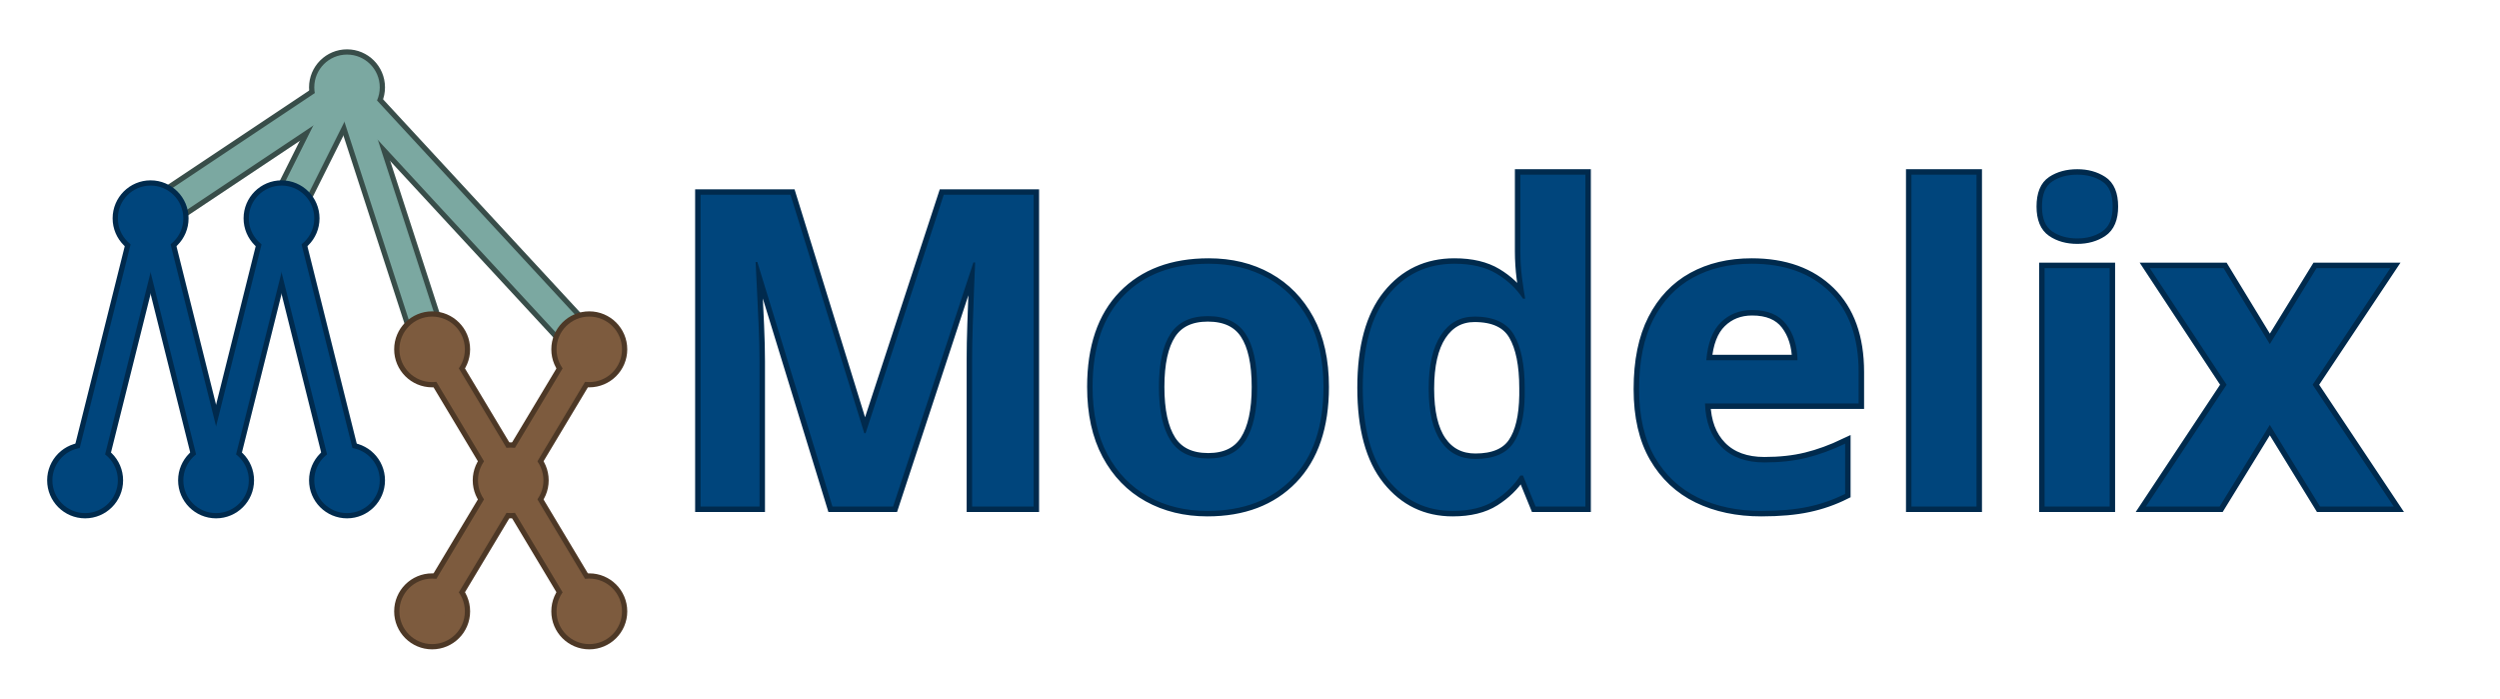
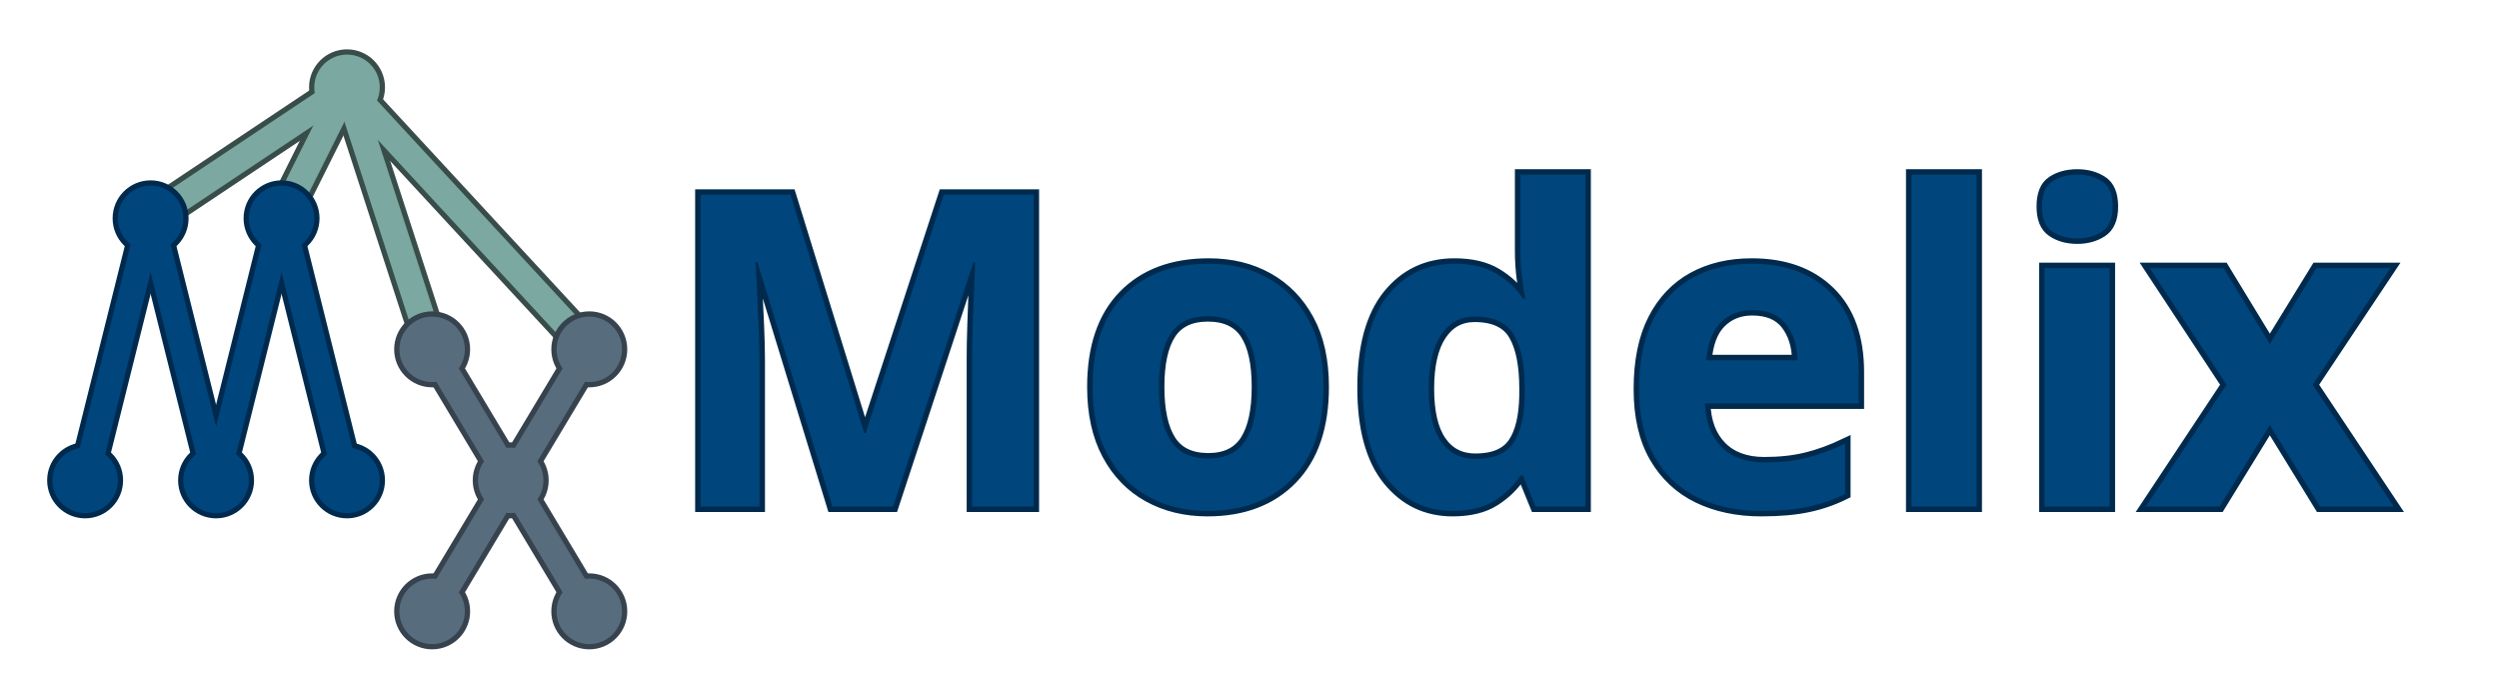
<svg xmlns="http://www.w3.org/2000/svg" width="1145" height="320">
  <g transform="translate(-54, -98)">
    <g transform="scale(0.6, 0.6) translate(100, 180)">
      <g transform="translate(-20, 0)">
        <line fill="none" stroke="#384d49" x1="125" y1="150" x2="275" y2="50" stroke-width="28" />
        <line fill="none" stroke="#384d49" x1="275" y1="50" x2="225" y2="150" stroke-width="28" />
        <line fill="none" stroke="#384d49" x1="275" y1="50" x2="340" y2="250" stroke-width="28" />
        <line fill="none" stroke="#384d49" x1="460" y1="250" x2="275" y2="50" stroke-width="28" />
        <ellipse fill="#7ba8a1" stroke="#384d49" stroke-width="8" cx="275" cy="50" rx="25" ry="25" />
        <line fill="none" stroke="#7ba8a1" x1="125" y1="150" x2="275" y2="50" stroke-width="20" />
        <line fill="none" stroke="#7ba8a1" x1="275" y1="50" x2="225" y2="150" stroke-width="20" />
        <line fill="none" stroke="#7ba8a1" x1="275" y1="50" x2="340" y2="250" stroke-width="20" />
        <line fill="none" stroke="#7ba8a1" x1="460" y1="250" x2="275" y2="50" stroke-width="20" />
        <ellipse fill="#7ba8a1" stroke="#7ba8a1" stroke-width="0" cx="275" cy="50" rx="25" ry="25" />
        <ellipse fill="#00457c" stroke="#002a4d" stroke-width="8" cx="75" cy="350" rx="25" ry="25" />
        <ellipse fill="#00457c" stroke="#002a4d" stroke-width="8" cx="175" cy="350" rx="25" ry="25" />
        <ellipse fill="#00457c" stroke="#002a4d" stroke-width="8" cx="275" cy="350" rx="25" ry="25" />
        <ellipse fill="#00457c" stroke="#002a4d" stroke-width="8" cx="125" cy="150" rx="25" ry="25" />
        <ellipse fill="#00457c" stroke="#002a4d" stroke-width="8" cx="225" cy="150" rx="25" ry="25" />
        <line fill="none" stroke="#002a4d" x1="75" y1="350" x2="125" y2="150" stroke-width="28" />
        <line fill="none" stroke="#002a4d" stroke-width="28" x1="125" y1="150" x2="175" y2="350" />
        <line fill="none" stroke="#002a4d" stroke-width="28" x1="225" y1="150" x2="175" y2="350" />
        <line fill="none" stroke="#002a4d" stroke-width="28" x1="275" y1="350" x2="225" y2="150" />
        <ellipse fill="#00457c" stroke="#00457c" stroke-width="0" cx="75" cy="350" rx="25" ry="25" />
        <ellipse fill="#00457c" stroke="#00457c" stroke-width="0" cx="175" cy="350" rx="25" ry="25" />
        <ellipse fill="#00457c" stroke="#00457c" stroke-width="0" cx="275" cy="350" rx="25" ry="25" />
        <ellipse fill="#00457c" stroke="#00457c" stroke-width="0" cx="125" cy="150" rx="25" ry="25" />
        <ellipse fill="#00457c" stroke="#00457c" stroke-width="0" cx="225" cy="150" rx="25" ry="25" />
        <line fill="none" stroke="#00457c" x1="75" y1="350" x2="125" y2="150" stroke-width="20" />
        <line fill="none" stroke="#00457c" stroke-width="20" x1="125" y1="150" x2="175" y2="350" />
        <line fill="none" stroke="#00457c" stroke-width="20" x1="225" y1="150" x2="175" y2="350" />
        <line fill="none" stroke="#00457c" stroke-width="20" x1="275" y1="350" x2="225" y2="150" />
-         <ellipse fill="#545454" stroke="#4d3826" stroke-width="8" cx="340" cy="250" rx="25" ry="25" />
-         <ellipse fill="#545454" stroke="#4d3826" stroke-width="8" cx="340" cy="450" rx="25" ry="25" />
-         <ellipse fill="#545454" stroke="#4d3826" stroke-width="8" cx="400" cy="350" rx="25" ry="25" />
-         <ellipse fill="#545454" stroke="#4d3826" stroke-width="8" cx="460" cy="250" rx="25" ry="25" />
-         <ellipse fill="#545454" stroke="#4d3826" stroke-width="8" cx="460" cy="450" rx="25" ry="25" />
-         <line fill="none" stroke="#4d3826" x1="340" y1="250" x2="400" y2="350" stroke-width="28" />
-         <line fill="none" stroke="#4d3826" x1="460" y1="250" x2="400" y2="350" stroke-width="28" />
-         <line fill="none" stroke="#4d3826" x1="340" y1="450" x2="400" y2="350" stroke-width="28" />
-         <line fill="none" stroke="#4d3826" x1="460" y1="450" x2="400" y2="350" stroke-width="28" />
-         <ellipse fill="#7d5b3e" stroke="#545454" stroke-width="0" cx="340" cy="250" rx="25" ry="25" />
-         <ellipse fill="#7d5b3e" stroke="#545454" stroke-width="0" cx="340" cy="450" rx="25" ry="25" />
-         <ellipse fill="#7d5b3e" stroke="#545454" stroke-width="0" cx="400" cy="350" rx="25" ry="25" />
-         <ellipse fill="#7d5b3e" stroke="#545454" stroke-width="0" cx="460" cy="250" rx="25" ry="25" />
-         <ellipse fill="#7d5b3e" stroke="#545454" stroke-width="0" cx="460" cy="450" rx="25" ry="25" />
-         <line fill="none" stroke="#7d5b3e" x1="340" y1="250" x2="400" y2="350" stroke-width="20" />
-         <line fill="none" stroke="#7d5b3e" x1="460" y1="250" x2="400" y2="350" stroke-width="20" />
-         <line fill="none" stroke="#7d5b3e" x1="340" y1="450" x2="400" y2="350" stroke-width="20" />
-         <line fill="none" stroke="#7d5b3e" x1="460" y1="450" x2="400" y2="350" stroke-width="20" />
+         <ellipse fill="#545454" stroke="#36424d" stroke-width="8" cx="340" cy="250" rx="25" ry="25" />
+         <ellipse fill="#545454" stroke="#36424d" stroke-width="8" cx="340" cy="450" rx="25" ry="25" />
+         <ellipse fill="#545454" stroke="#36424d" stroke-width="8" cx="400" cy="350" rx="25" ry="25" />
+         <ellipse fill="#545454" stroke="#36424d" stroke-width="8" cx="460" cy="250" rx="25" ry="25" />
+         <ellipse fill="#545454" stroke="#36424d" stroke-width="8" cx="460" cy="450" rx="25" ry="25" />
+         <line fill="none" stroke="#36424d" x1="340" y1="250" x2="400" y2="350" stroke-width="28" />
+         <line fill="none" stroke="#36424d" x1="460" y1="250" x2="400" y2="350" stroke-width="28" />
+         <line fill="none" stroke="#36424d" x1="340" y1="450" x2="400" y2="350" stroke-width="28" />
+         <line fill="none" stroke="#36424d" x1="460" y1="450" x2="400" y2="350" stroke-width="28" />
+         <ellipse fill="#576c7d" stroke="#545454" stroke-width="0" cx="340" cy="250" rx="25" ry="25" />
+         <ellipse fill="#576c7d" stroke="#545454" stroke-width="0" cx="340" cy="450" rx="25" ry="25" />
+         <ellipse fill="#576c7d" stroke="#545454" stroke-width="0" cx="400" cy="350" rx="25" ry="25" />
+         <ellipse fill="#576c7d" stroke="#545454" stroke-width="0" cx="460" cy="250" rx="25" ry="25" />
+         <ellipse fill="#576c7d" stroke="#545454" stroke-width="0" cx="460" cy="450" rx="25" ry="25" />
+         <line fill="none" stroke="#576c7d" x1="340" y1="250" x2="400" y2="350" stroke-width="20" />
+         <line fill="none" stroke="#576c7d" x1="460" y1="250" x2="400" y2="350" stroke-width="20" />
+         <line fill="none" stroke="#576c7d" x1="340" y1="450" x2="400" y2="350" stroke-width="20" />
+         <line fill="none" stroke="#576c7d" x1="460" y1="450" x2="400" y2="350" stroke-width="20" />
      </g>
    </g>
    <text transform="scale(1, 1) translate(7, 0)" font-family="Montserrat" font-weight="700" font-size="200" y="330" x="350" fill="#00457c" stroke="#002a4d" stroke-width="5">Modelix</text>
    <text transform="scale(1, 1) translate(7, 0)" font-family="Montserrat" font-weight="700" font-size="200" y="330" x="350" fill="#00457c">Modelix</text>
  </g>
</svg>
